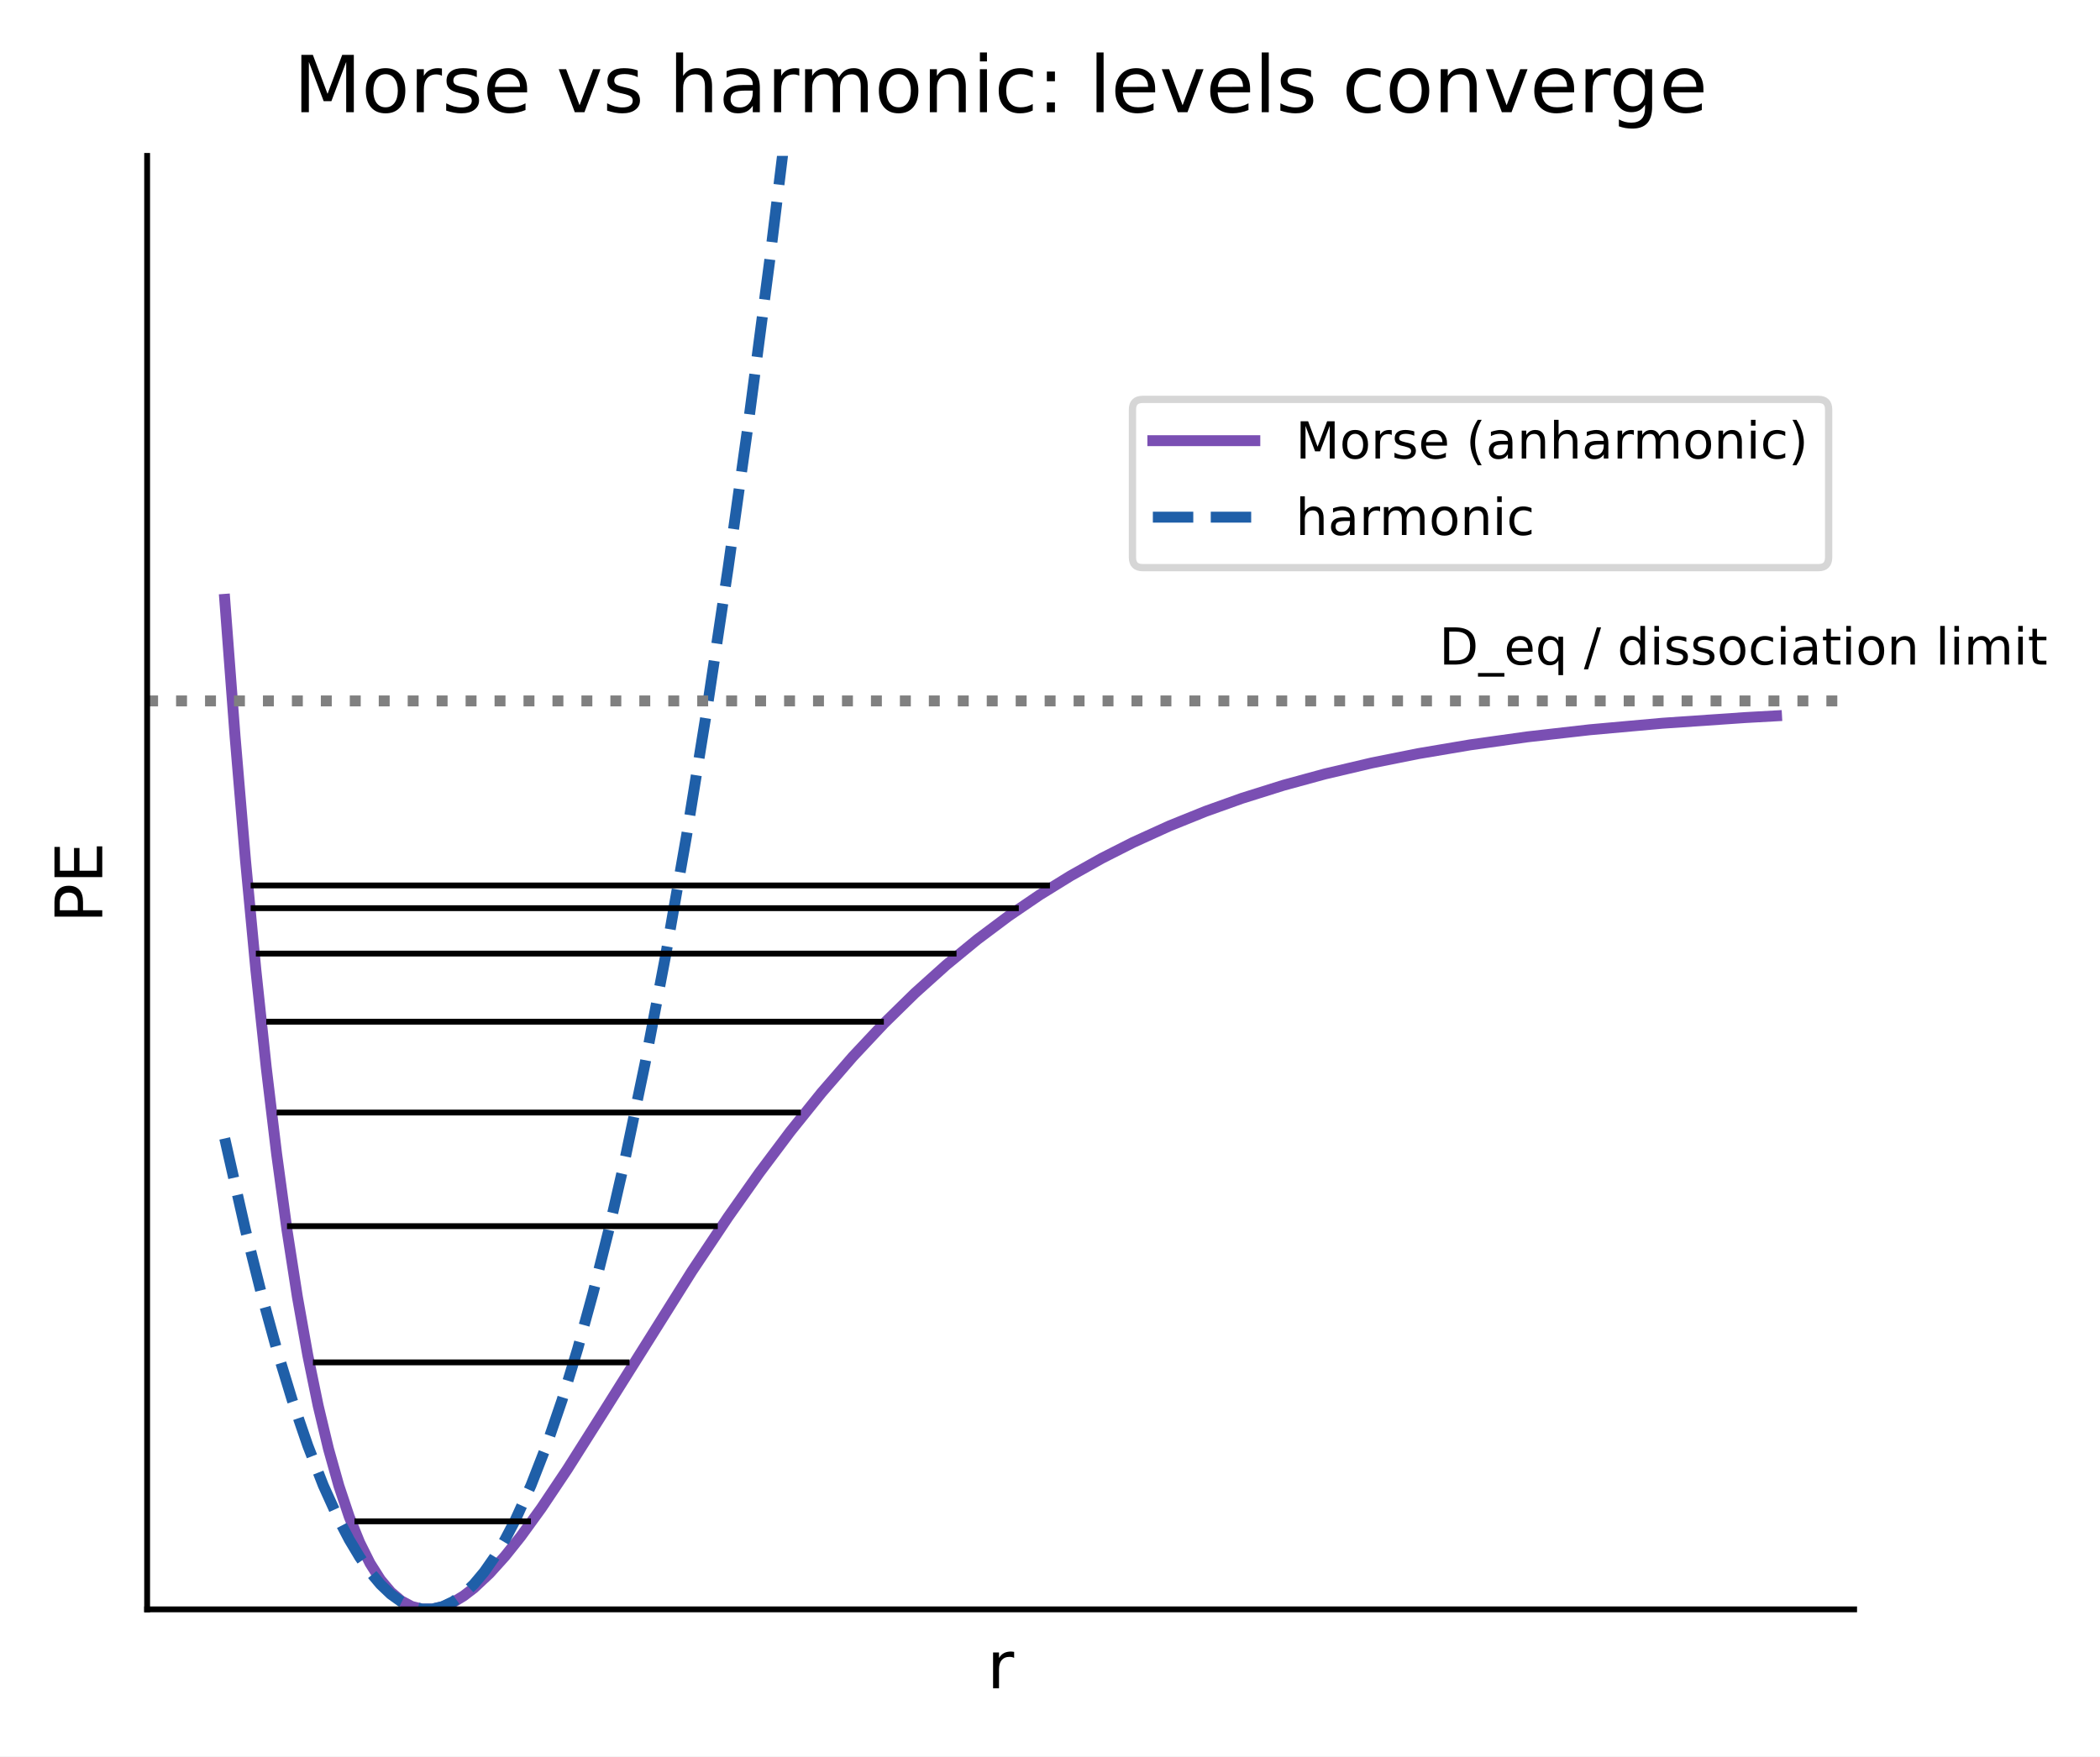
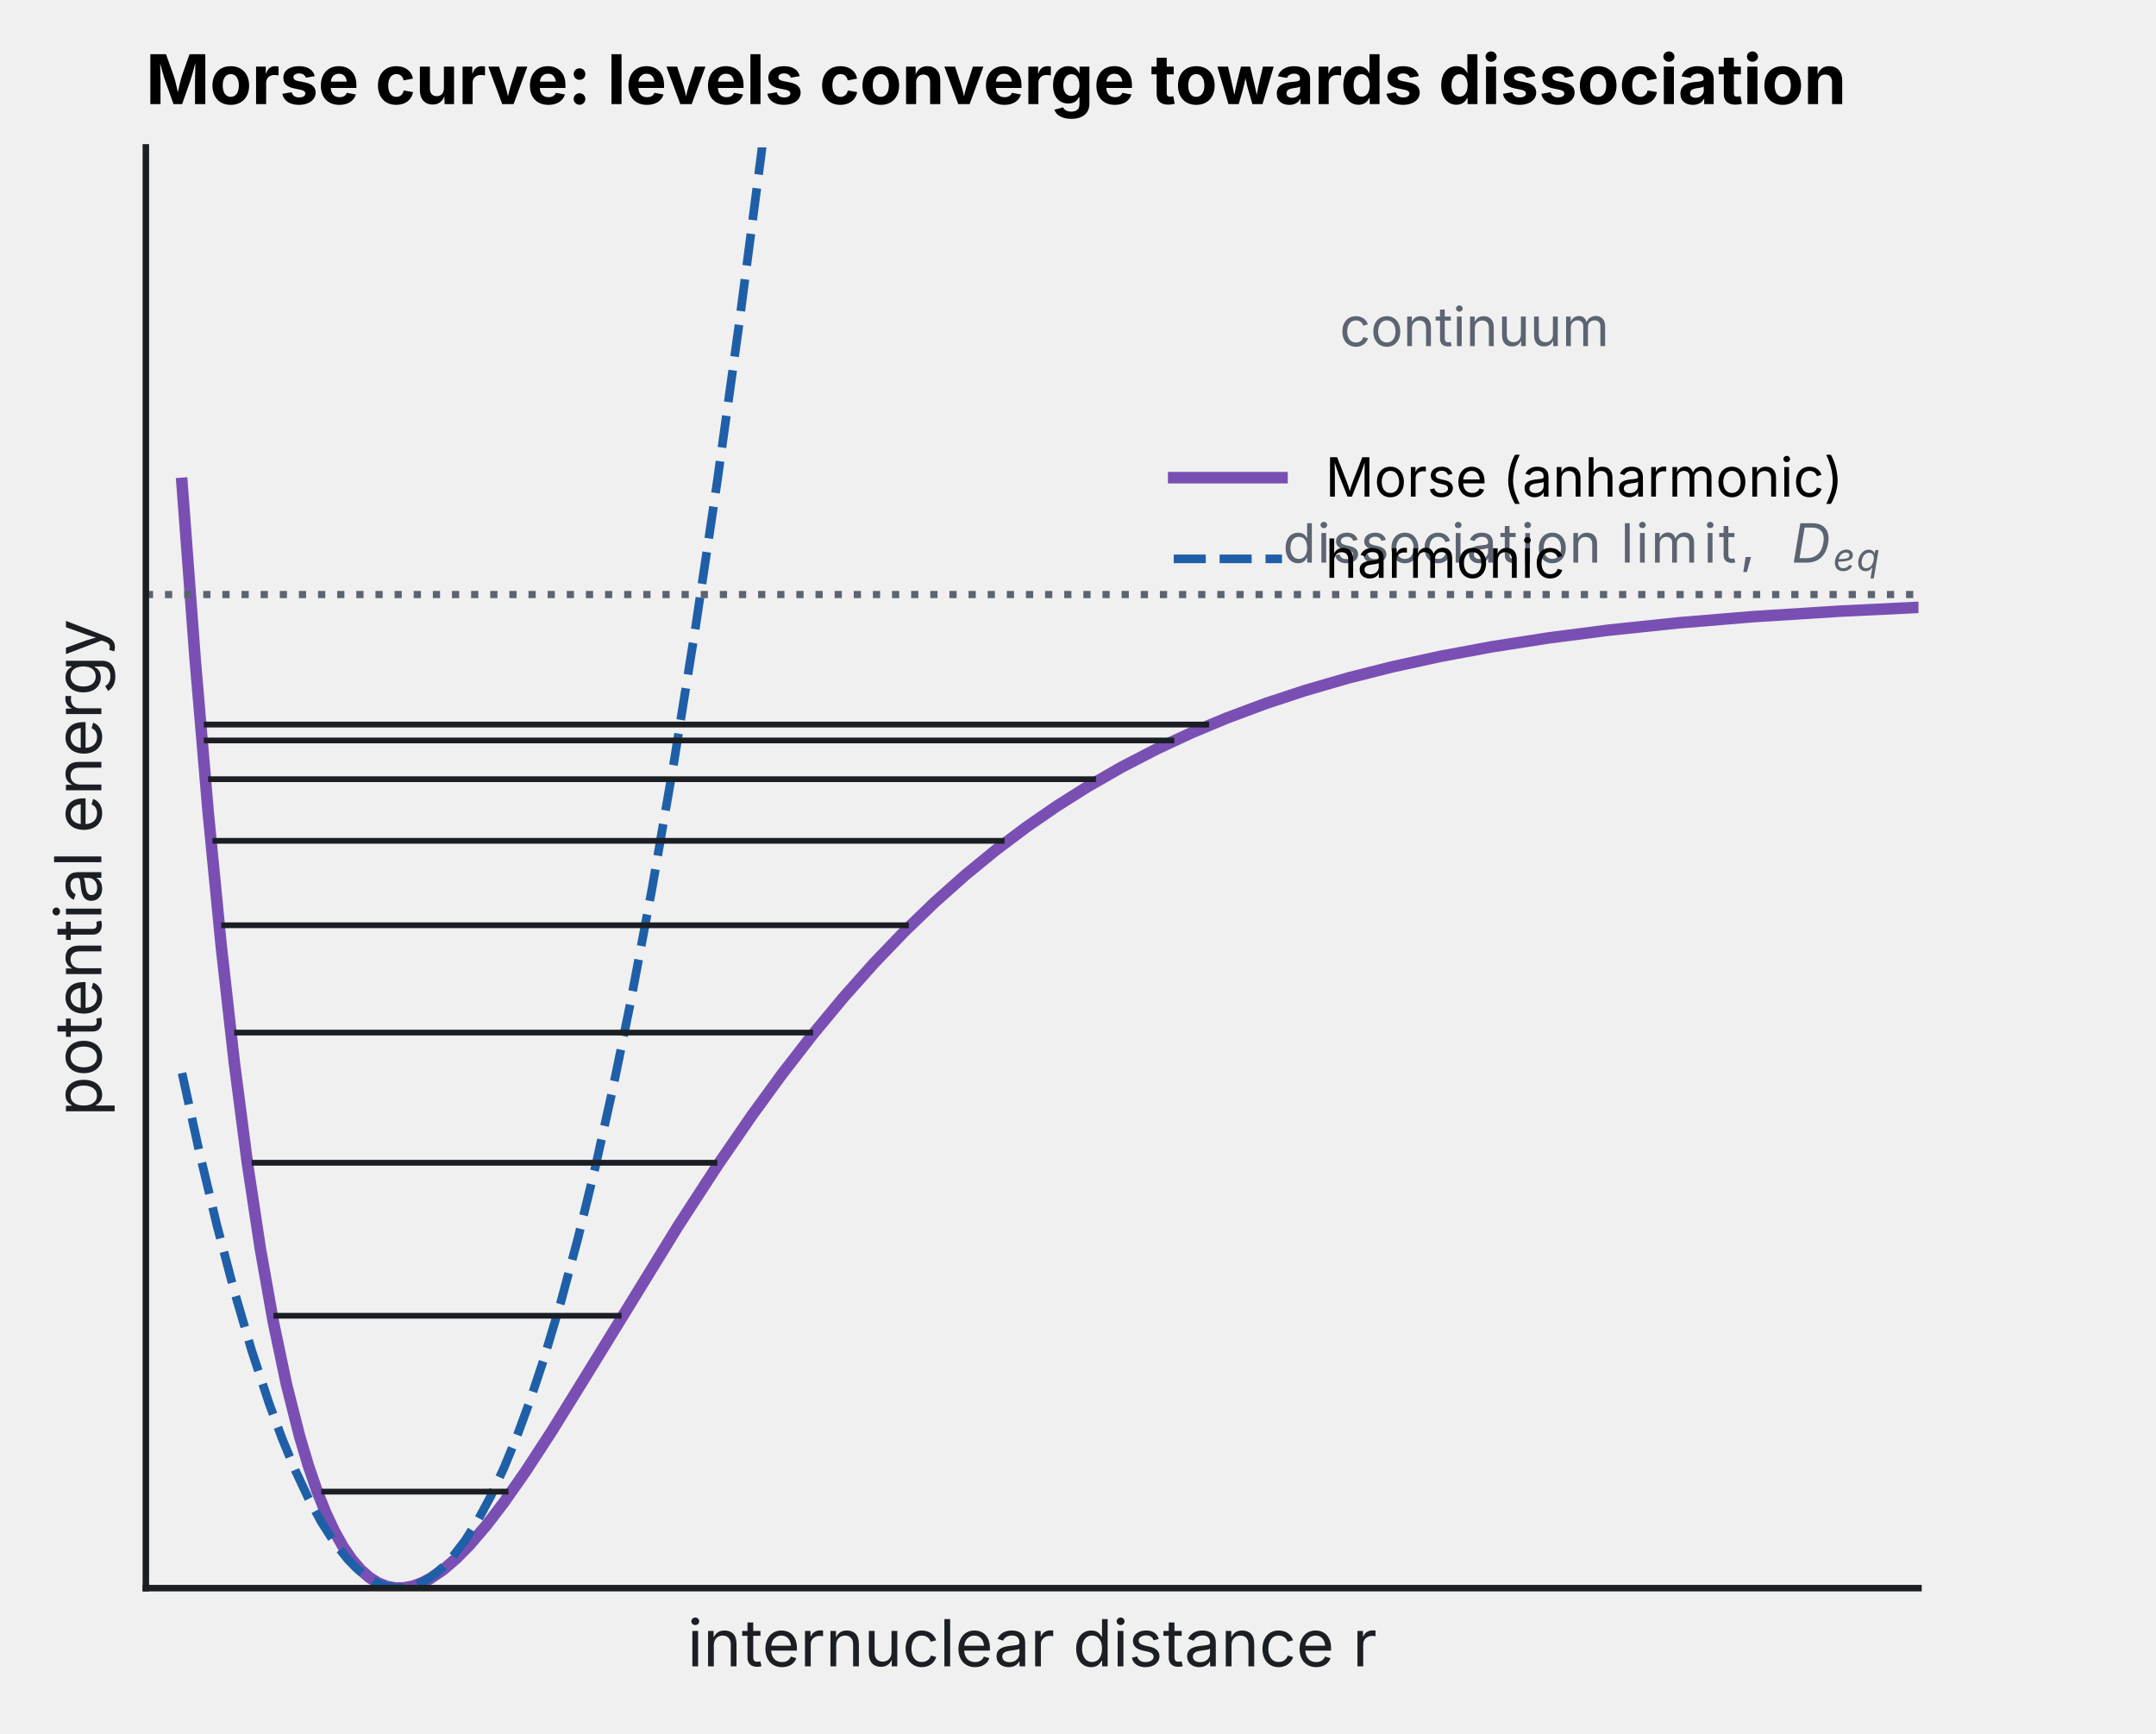
- <svg xmlns="http://www.w3.org/2000/svg" width="288.317pt" height="241.19pt" viewBox="0 0 288.317 241.19" version="1.1">
+ <svg xmlns="http://www.w3.org/2000/svg" width="298.62pt" height="240.203pt" viewBox="0 0 298.62 240.203" version="1.1">
  <defs>
    <style type="text/css">*{stroke-linejoin: round; stroke-linecap: butt}</style>
  </defs>
  <g id="figure_1">
    <g id="patch_1">
-       <path d="M 0 241.19  L 288.317 241.19  L 288.317 0  L 0 0  z " style="fill: #ffffff" />
+       <path d="M 0 240.203  L 298.62 240.203  L 298.62 0  L 0 0  L 0 240.203  z " style="fill: none" />
    </g>
    <g id="axes_1">
      <g id="patch_2">
-         <path d="M 20.2 220.99  L 254.56 220.99  L 254.56 21.406  L 20.2 21.406  z " style="fill: #ffffff" />
+         <path d="M 20.201 220.003  L 265.721 220.003  L 265.721 20.419  L 20.201 20.419  L 20.201 220.003  z " style="fill: none" />
      </g>
      <g id="matplotlib.axis_1">
        <g id="text_1">
-           <text style="font-size: 9px; font-family: 'DejaVu Sans', 'Bitstream Vera Sans', 'Computer Modern Sans Serif', 'Lucida Grande', 'Verdana', 'Geneva', 'Lucid', 'Arial', 'Helvetica', 'Avant Garde', sans-serif; text-anchor: middle" x="137.38" y="231.828" transform="rotate(-0 137.38 231.8282)">r</text>
+           <text style="font-size: 9px; font-family:Inter, sans-serif; text-anchor: middle; fill: #1b1f24" x="142.961" y="230.841" transform="rotate(-0 142.9607 230.8411)">internuclear distance r</text>
        </g>
      </g>
      <g id="matplotlib.axis_2">
        <g id="text_2">
-           <text style="font-size: 9px; font-family: 'DejaVu Sans', 'Bitstream Vera Sans', 'Computer Modern Sans Serif', 'Lucida Grande', 'Verdana', 'Geneva', 'Lucid', 'Arial', 'Helvetica', 'Avant Garde', sans-serif; text-anchor: middle" x="14.038" y="121.198" transform="rotate(-90 14.03789 121.1983)">PE</text>
+           <text style="font-size: 9px; font-family:Inter, sans-serif; text-anchor: middle; fill: #1b1f24" x="14.039" y="120.211" transform="rotate(-90 14.03859 120.2105)">potential energy</text>
        </g>
      </g>
      <g id="line2d_1">
-         <path d="M 30.853 82.301  L 32.278 101.2  L 33.703 118.104  L 35.128 133.18  L 36.553 146.579  L 37.978 158.444  L 39.403 168.904  L 40.829 178.08  L 42.254 186.083  L 43.679 193.014  L 45.104 198.969  L 46.529 204.035  L 47.954 208.291  L 49.379 211.812  L 50.804 214.666  L 52.229 216.915  L 53.655 218.616  L 55.08 219.824  L 56.505 220.586  L 57.93 220.947  L 59.355 220.949  L 60.78 220.628  L 62.205 220.02  L 63.63 219.157  L 65.055 218.067  L 67.193 216.065  L 69.331 213.692  L 71.468 211.019  L 74.319 207.092  L 77.881 201.77  L 82.869 193.882  L 94.983 174.579  L 99.971 167.105  L 104.246 161.051  L 108.521 155.358  L 112.797 150.043  L 117.072 145.111  L 121.347 140.554  L 125.623 136.363  L 129.898 132.521  L 134.173 129.01  L 138.449 125.808  L 142.724 122.896  L 147 120.253  L 151.275 117.856  L 155.55 115.687  L 160.538 113.418  L 165.526 111.405  L 170.514 109.62  L 176.214 107.829  L 181.915 106.273  L 188.328 104.766  L 194.741 103.482  L 201.866 102.278  L 209.705 101.181  L 218.255 100.209  L 228.231 99.313  L 239.632 98.533  L 243.907 98.295  L 243.907 98.295  " clip-path="url(#p3820c24342)" style="fill: none; stroke: #7a4fb3; stroke-width: 1.5; stroke-linecap: square" />
+         <path d="M 25.211 66.966  L 27.02 91.198  L 28.828 112.446  L 30.636 131  L 32.445 147.122  L 34.253 161.052  L 36.061 173.008  L 37.87 183.189  L 39.678 191.774  L 41.486 198.929  L 42.692 202.978  L 43.898 206.499  L 45.103 209.529  L 46.309 212.105  L 47.514 214.26  L 48.72 216.025  L 49.925 217.431  L 51.131 218.504  L 52.336 219.271  L 53.542 219.755  L 54.748 219.98  L 55.953 219.967  L 57.159 219.735  L 58.364 219.302  L 59.57 218.687  L 61.378 217.457  L 63.186 215.902  L 64.995 214.066  L 67.406 211.253  L 69.817 208.098  L 72.831 203.785  L 76.448 198.228  L 81.873 189.452  L 93.928 169.829  L 99.353 161.484  L 104.176 154.473  L 108.395 148.691  L 112.614 143.255  L 116.834 138.169  L 121.053 133.431  L 125.273 129.035  L 129.492 124.967  L 133.712 121.213  L 137.931 117.758  L 142.151 114.584  L 146.37 111.673  L 150.59 109.008  L 155.412 106.24  L 160.234 103.746  L 165.056 101.501  L 169.879 99.483  L 175.304 97.457  L 180.729 95.664  L 186.756 93.915  L 192.784 92.391  L 199.415 90.942  L 206.648 89.595  L 214.484 88.371  L 222.923 87.28  L 232.568 86.273  L 242.815 85.426  L 254.871 84.66  L 265.721 84.135  L 265.721 84.135  " clip-path="url(#p946a66abb0)" style="fill: none; stroke: #7a4fb3; stroke-width: 1.6; stroke-linecap: square" />
      </g>
      <g id="line2d_2">
-         <path d="M 30.853 156.325  L 33.703 168.91  L 35.841 177.455  L 37.978 185.235  L 40.116 192.25  L 42.254 198.5  L 44.391 203.984  L 46.529 208.703  L 47.954 211.424  L 49.379 213.805  L 50.804 215.846  L 52.229 217.547  L 53.655 218.907  L 55.08 219.927  L 56.505 220.608  L 57.93 220.948  L 59.355 220.948  L 60.78 220.608  L 62.205 219.927  L 63.63 218.907  L 65.055 217.547  L 66.481 215.846  L 67.906 213.805  L 69.331 211.424  L 70.756 208.703  L 72.894 203.984  L 75.031 198.5  L 77.169 192.25  L 79.307 185.235  L 81.444 177.455  L 83.582 168.91  L 85.72 159.599  L 88.57 145.994  L 91.42 131.029  L 94.27 114.703  L 97.121 97.017  L 99.971 77.97  L 102.821 57.563  L 105.671 35.795  L 109.234 6.673  L 110.131 -1  L 110.131 -1  " clip-path="url(#p3820c24342)" style="fill: none; stroke-dasharray: 5.55,2.4; stroke-dashoffset: 0; stroke: #1f5fa8; stroke-width: 1.5" />
+         <path d="M 25.211 148.648  L 27.622 159.634  L 30.034 169.703  L 32.445 178.853  L 34.856 187.086  L 37.267 194.401  L 39.075 199.284  L 40.884 203.652  L 42.692 207.503  L 44.5 210.837  L 46.309 213.655  L 48.117 215.957  L 49.323 217.205  L 50.528 218.224  L 51.734 219.012  L 52.939 219.572  L 54.145 219.902  L 55.35 220.002  L 56.556 219.873  L 57.761 219.514  L 58.967 218.926  L 60.173 218.109  L 61.378 217.062  L 62.584 215.785  L 64.392 213.44  L 66.2 210.579  L 68.009 207.201  L 69.817 203.307  L 71.625 198.897  L 73.434 193.97  L 75.242 188.527  L 77.653 180.467  L 80.064 171.488  L 82.475 161.592  L 84.887 150.778  L 87.298 139.045  L 90.312 123.089  L 93.326 105.699  L 96.339 86.874  L 99.353 66.615  L 102.367 44.922  L 105.381 21.795  L 108.183 -1  L 108.183 -1  " clip-path="url(#p946a66abb0)" style="fill: none; stroke-dasharray: 4.44,1.92; stroke-dashoffset: 0; stroke: #1f5fa8; stroke-width: 1.2" />
      </g>
      <g id="line2d_3">
-         <path d="M 20.2 96.25  L 254.56 96.25  " clip-path="url(#p3820c24342)" style="fill: none; stroke-dasharray: 1.5,2.475; stroke-dashoffset: 0; stroke: #808080; stroke-width: 1.5" />
+         <path d="M 20.201 82.358  L 265.721 82.358  " clip-path="url(#p946a66abb0)" style="fill: none; stroke-dasharray: 1,1.65; stroke-dashoffset: 0; stroke: #5b6470" />
      </g>
      <g id="LineCollection_1">
-         <path d="M 48.667 208.906  L 72.894 208.906  " clip-path="url(#p3820c24342)" style="fill: none; stroke: #000000; stroke-width: 0.8" />
+         <path d="M 44.5 206.634  L 70.42 206.634  " clip-path="url(#p946a66abb0)" style="fill: none; stroke: #1b1f24; stroke-width: 0.8" />
      </g>
      <g id="LineCollection_2">
-         <path d="M 42.966 187.077  L 86.432 187.077  " clip-path="url(#p3820c24342)" style="fill: none; stroke: #000000; stroke-width: 0.8" />
+         <path d="M 37.87 182.271  L 86.092 182.271  " clip-path="url(#p946a66abb0)" style="fill: none; stroke: #1b1f24; stroke-width: 0.8" />
      </g>
      <g id="LineCollection_3">
-         <path d="M 39.403 168.366  L 98.546 168.366  " clip-path="url(#p3820c24342)" style="fill: none; stroke: #000000; stroke-width: 0.8" />
+         <path d="M 34.856 161.074  L 99.353 161.074  " clip-path="url(#p946a66abb0)" style="fill: none; stroke: #1b1f24; stroke-width: 0.8" />
      </g>
      <g id="LineCollection_4">
-         <path d="M 37.978 152.773  L 109.947 152.773  " clip-path="url(#p3820c24342)" style="fill: none; stroke: #000000; stroke-width: 0.8" />
+         <path d="M 32.445 143.042  L 112.614 143.042  " clip-path="url(#p946a66abb0)" style="fill: none; stroke: #1b1f24; stroke-width: 0.8" />
      </g>
      <g id="LineCollection_5">
-         <path d="M 36.553 140.299  L 121.347 140.299  " clip-path="url(#p3820c24342)" style="fill: none; stroke: #000000; stroke-width: 0.8" />
+         <path d="M 30.636 128.177  L 125.876 128.177  " clip-path="url(#p946a66abb0)" style="fill: none; stroke: #1b1f24; stroke-width: 0.8" />
      </g>
      <g id="LineCollection_6">
-         <path d="M 35.128 130.944  L 131.323 130.944  " clip-path="url(#p3820c24342)" style="fill: none; stroke: #000000; stroke-width: 0.8" />
+         <path d="M 29.431 116.477  L 139.137 116.477  " clip-path="url(#p946a66abb0)" style="fill: none; stroke: #1b1f24; stroke-width: 0.8" />
      </g>
      <g id="LineCollection_7">
-         <path d="M 34.416 124.707  L 139.874 124.707  " clip-path="url(#p3820c24342)" style="fill: none; stroke: #000000; stroke-width: 0.8" />
+         <path d="M 28.828 107.943  L 151.795 107.943  " clip-path="url(#p946a66abb0)" style="fill: none; stroke: #1b1f24; stroke-width: 0.8" />
      </g>
      <g id="LineCollection_8">
-         <path d="M 34.416 121.588  L 144.149 121.588  " clip-path="url(#p3820c24342)" style="fill: none; stroke: #000000; stroke-width: 0.8" />
+         <path d="M 28.225 102.575  L 162.645 102.575  " clip-path="url(#p946a66abb0)" style="fill: none; stroke: #1b1f24; stroke-width: 0.8" />
+       </g>
+       <g id="LineCollection_9">
+         <path d="M 28.225 100.373  L 167.467 100.373  " clip-path="url(#p946a66abb0)" style="fill: none; stroke: #1b1f24; stroke-width: 0.8" />
      </g>
      <g id="patch_3">
-         <path d="M 20.2 220.99  L 20.2 21.406  " style="fill: none; stroke: #000000; stroke-width: 0.8; stroke-linejoin: miter; stroke-linecap: square" />
+         <path d="M 20.201 220.003  L 20.201 20.419  " style="fill: none; stroke: #1b1f24; stroke-width: 0.9; stroke-linejoin: miter; stroke-linecap: square" />
      </g>
      <g id="patch_4">
-         <path d="M 20.2 220.99  L 254.56 220.99  " style="fill: none; stroke: #000000; stroke-width: 0.8; stroke-linejoin: miter; stroke-linecap: square" />
+         <path d="M 20.201 220.003  L 265.721 220.003  " style="fill: none; stroke: #1b1f24; stroke-width: 0.9; stroke-linejoin: miter; stroke-linecap: square" />
      </g>
      <g id="text_3">
-         <text style="font-size: 7px; font-family: 'DejaVu Sans', 'Bitstream Vera Sans', 'Computer Modern Sans Serif', 'Lucida Grande', 'Verdana', 'Geneva', 'Lucid', 'Arial', 'Helvetica', 'Avant Garde', sans-serif; text-anchor: start" x="197.591" y="91.261" transform="rotate(-0 197.5911 91.26071)">D_eq / dissociation limit</text>
+         <g style="fill: #5b6470" transform="translate(177.6851 78.22905)">
+           <text>
+             <tspan x="0" y="-0.297" style="font-size: 7.5px; font-family:Inter, sans-serif; fill: #5b6470">d</tspan>
+             <tspan x="4.761" y="-0.297" style="font-size: 7.5px; font-family:Inter, sans-serif; fill: #5b6470">i</tspan>
+             <tspan x="6.844" y="-0.297" style="font-size: 7.5px; font-family:Inter, sans-serif; fill: #5b6470">s</tspan>
+             <tspan x="10.752" y="-0.297" style="font-size: 7.5px; font-family:Inter, sans-serif; fill: #5b6470">s</tspan>
+             <tspan x="14.659" y="-0.297" style="font-size: 7.5px; font-family:Inter, sans-serif; fill: #5b6470">o</tspan>
+             <tspan x="19.248" y="-0.297" style="font-size: 7.5px; font-family:Inter, sans-serif; fill: #5b6470">c</tspan>
+             <tspan x="23.372" y="-0.297" style="font-size: 7.5px; font-family:Inter, sans-serif; fill: #5b6470">i</tspan>
+             <tspan x="25.455" y="-0.297" style="font-size: 7.5px; font-family:Inter, sans-serif; fill: #5b6470">a</tspan>
+             <tspan x="30.051" y="-0.297" style="font-size: 7.5px; font-family:Inter, sans-serif; fill: #5b6470">t</tspan>
+             <tspan x="32.992" y="-0.297" style="font-size: 7.5px; font-family:Inter, sans-serif; fill: #5b6470">i</tspan>
+             <tspan x="35.076" y="-0.297" style="font-size: 7.5px; font-family:Inter, sans-serif; fill: #5b6470">o</tspan>
+             <tspan x="39.664" y="-0.297" style="font-size: 7.5px; font-family:Inter, sans-serif; fill: #5b6470">n</tspan>
+             <tspan x="44.418" y="-0.297" style="font-size: 7.5px; font-family:Inter, sans-serif; fill: #5b6470"> </tspan>
+             <tspan x="46.802" y="-0.297" style="font-size: 7.5px; font-family:Inter, sans-serif; fill: #5b6470">l</tspan>
+             <tspan x="48.885" y="-0.297" style="font-size: 7.5px; font-family:Inter, sans-serif; fill: #5b6470">i</tspan>
+             <tspan x="50.969" y="-0.297" style="font-size: 7.5px; font-family:Inter, sans-serif; fill: #5b6470">m</tspan>
+             <tspan x="58.275" y="-0.297" style="font-size: 7.5px; font-family:Inter, sans-serif; fill: #5b6470">i</tspan>
+             <tspan x="60.359" y="-0.297" style="font-size: 7.5px; font-family:Inter, sans-serif; fill: #5b6470">t</tspan>
+             <tspan x="63.3" y="-0.297" style="font-size: 7.5px; font-family:Inter, sans-serif; fill: #5b6470">,</tspan>
+             <tspan x="65.684" y="-0.297" style="font-size: 7.5px; font-family:Inter, sans-serif; fill: #5b6470"> </tspan>
+             <tspan x="68.068" y="-0.297" style="font-size: 7.5px; font-family:Inter, sans-serif; fill: #5b6470"> </tspan>
+             <tspan x="70.452" y="-0.297" style="font-style: oblique; font-size: 7.5px; font-family:Inter, sans-serif; fill: #5b6470">D</tspan>
+             <tspan x="76.227" y="0.828" style="font-style: oblique; font-size: 5.25px; font-family:Inter, sans-serif; fill: #5b6470">e</tspan>
+             <tspan x="79.457" y="0.828" style="font-style: oblique; font-size: 5.25px; font-family:Inter, sans-serif; fill: #5b6470">q</tspan>
+           </text>
+         </g>
      </g>
      <g id="text_4">
-         <text style="font-size: 10.8px; font-family: 'DejaVu Sans', 'Bitstream Vera Sans', 'Computer Modern Sans Serif', 'Lucida Grande', 'Verdana', 'Geneva', 'Lucid', 'Arial', 'Helvetica', 'Avant Garde', sans-serif; text-anchor: middle" x="137.38" y="15.406" transform="rotate(-0 137.38 15.40631)">Morse vs harmonic: levels converge</text>
+         <text style="font-size: 7.5px; font-family:Inter, sans-serif; text-anchor: start; fill: #5b6470" x="185.551" y="47.947" transform="rotate(-0 185.5509 47.94734)">continuum</text>
+       </g>
+       <g id="text_5">
+         <text style="font-weight: 700; font-size: 9.5px; font-family:Inter, sans-serif; text-anchor: start" x="20.201" y="14.419" transform="rotate(-0 20.2007 14.41852)">Morse curve: levels converge towards dissociation</text>
      </g>
      <g id="legend_1">
-         <g id="patch_5">
-           <path d="M 156.88 77.945  L 249.66 77.945  Q 251.06 77.945 251.06 76.545  L 251.06 56.244  Q 251.06 54.844 249.66 54.844  L 156.88 54.844  Q 155.48 54.844 155.48 56.244  L 155.48 76.545  Q 155.48 77.945 156.88 77.945  z " style="fill: #ffffff; opacity: 0.8; stroke: #cccccc; stroke-linejoin: miter" />
+         <g id="line2d_4">
+           <path d="M 162.564 66.167  L 170.064 66.167  L 177.564 66.167  " style="fill: none; stroke: #7a4fb3; stroke-width: 1.6; stroke-linecap: square" />
        </g>
-         <g id="line2d_4">
-           <path d="M 158.28 60.513  L 165.28 60.513  L 172.28 60.513  " style="fill: none; stroke: #7a4fb3; stroke-width: 1.5; stroke-linecap: square" />
-         </g>
-         <g id="text_5">
-           <text style="font-size: 7px; font-family: 'DejaVu Sans', 'Bitstream Vera Sans', 'Computer Modern Sans Serif', 'Lucida Grande', 'Verdana', 'Geneva', 'Lucid', 'Arial', 'Helvetica', 'Avant Garde', sans-serif; text-anchor: start" x="177.88" y="62.963" transform="rotate(-0 177.8805 62.96282)">Morse (anharmonic)</text>
+         <g id="text_6">
+           <text style="font-size: 7.5px; font-family:Inter, sans-serif; text-anchor: start" x="183.564" y="68.792" transform="rotate(-0 183.5641 68.79246)">Morse (anharmonic)</text>
        </g>
        <g id="line2d_5">
-           <path d="M 158.28 71.013  L 165.28 71.013  L 172.28 71.013  " style="fill: none; stroke-dasharray: 5.55,2.4; stroke-dashoffset: 0; stroke: #1f5fa8; stroke-width: 1.5" />
+           <path d="M 162.564 77.418  L 170.064 77.418  L 177.564 77.418  " style="fill: none; stroke-dasharray: 4.44,1.92; stroke-dashoffset: 0; stroke: #1f5fa8; stroke-width: 1.2" />
        </g>
-         <g id="text_6">
-           <text style="font-size: 7px; font-family: 'DejaVu Sans', 'Bitstream Vera Sans', 'Computer Modern Sans Serif', 'Lucida Grande', 'Verdana', 'Geneva', 'Lucid', 'Arial', 'Helvetica', 'Avant Garde', sans-serif; text-anchor: start" x="177.88" y="73.463" transform="rotate(-0 177.8805 73.46337)">harmonic</text>
+         <g id="text_7">
+           <text style="font-size: 7.5px; font-family:Inter, sans-serif; text-anchor: start" x="183.564" y="80.043" transform="rotate(-0 183.5641 80.04305)">harmonic</text>
        </g>
      </g>
    </g>
  </g>
  <defs>
-     <clipPath id="p3820c24342">
-       <rect x="20.2" y="21.406" width="234.36" height="199.584" />
+     <clipPath id="p946a66abb0">
+       <rect x="20.201" y="20.419" width="245.52" height="199.584" />
    </clipPath>
  </defs>
</svg>
